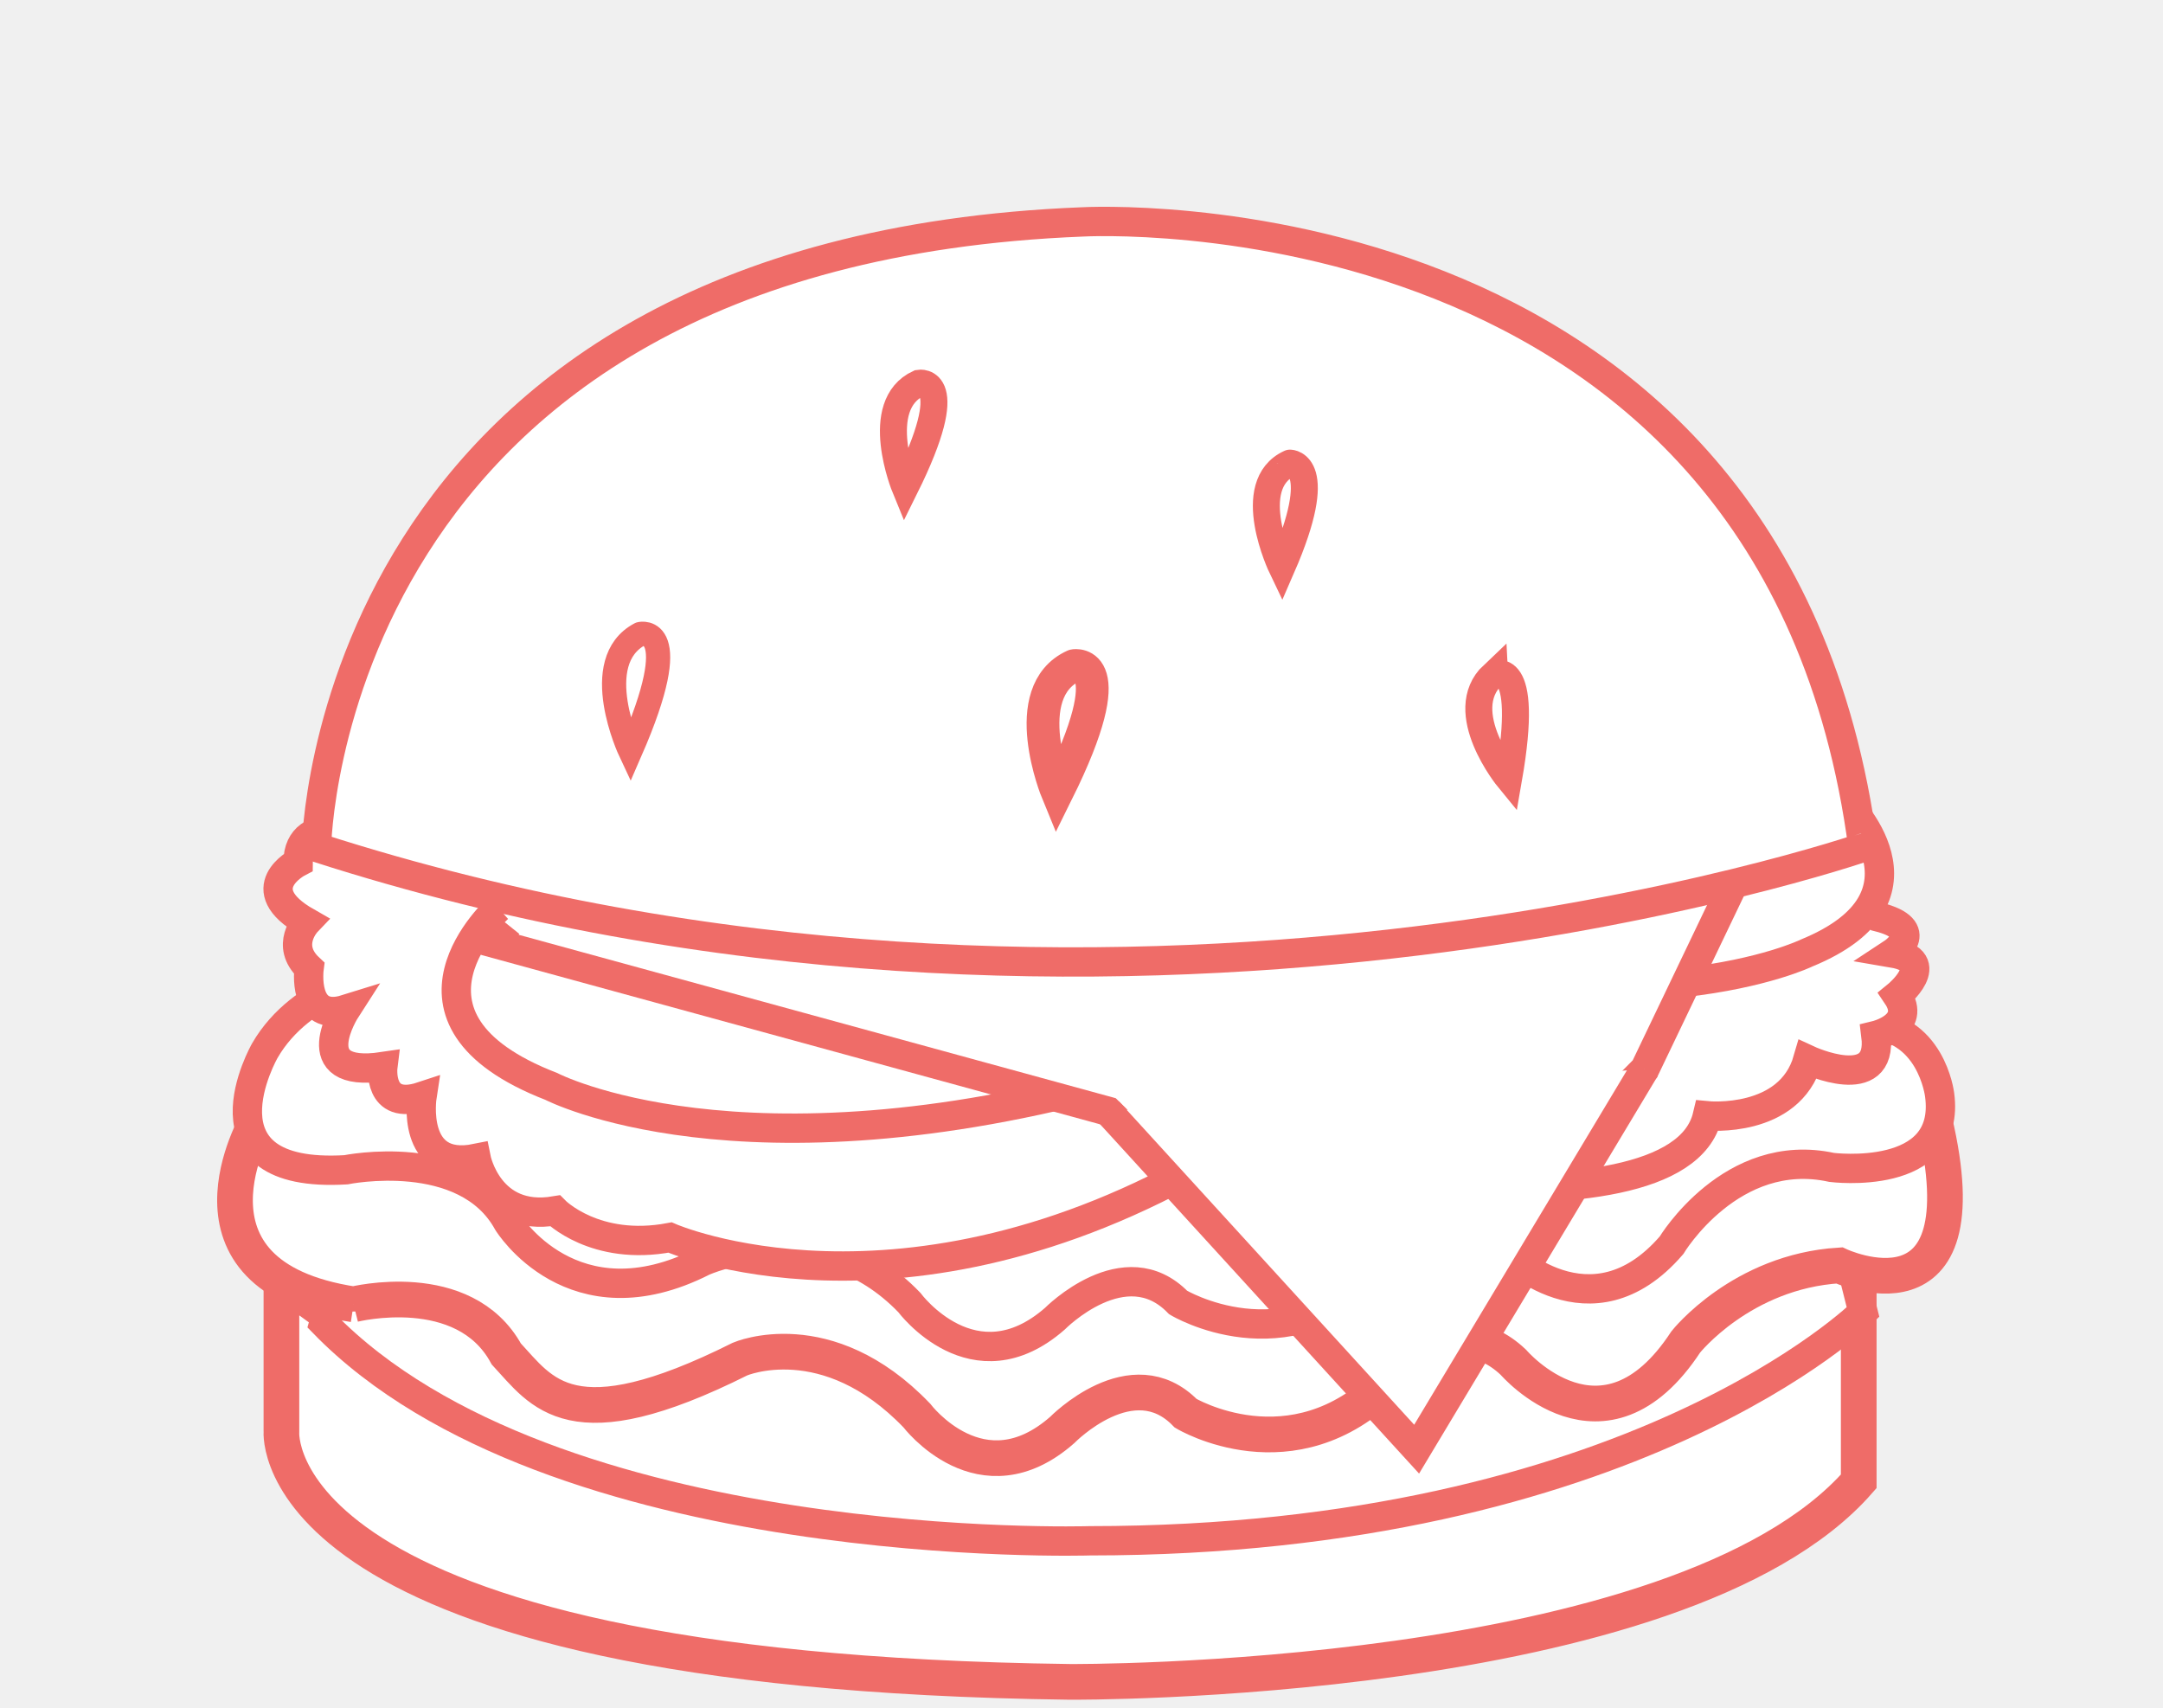
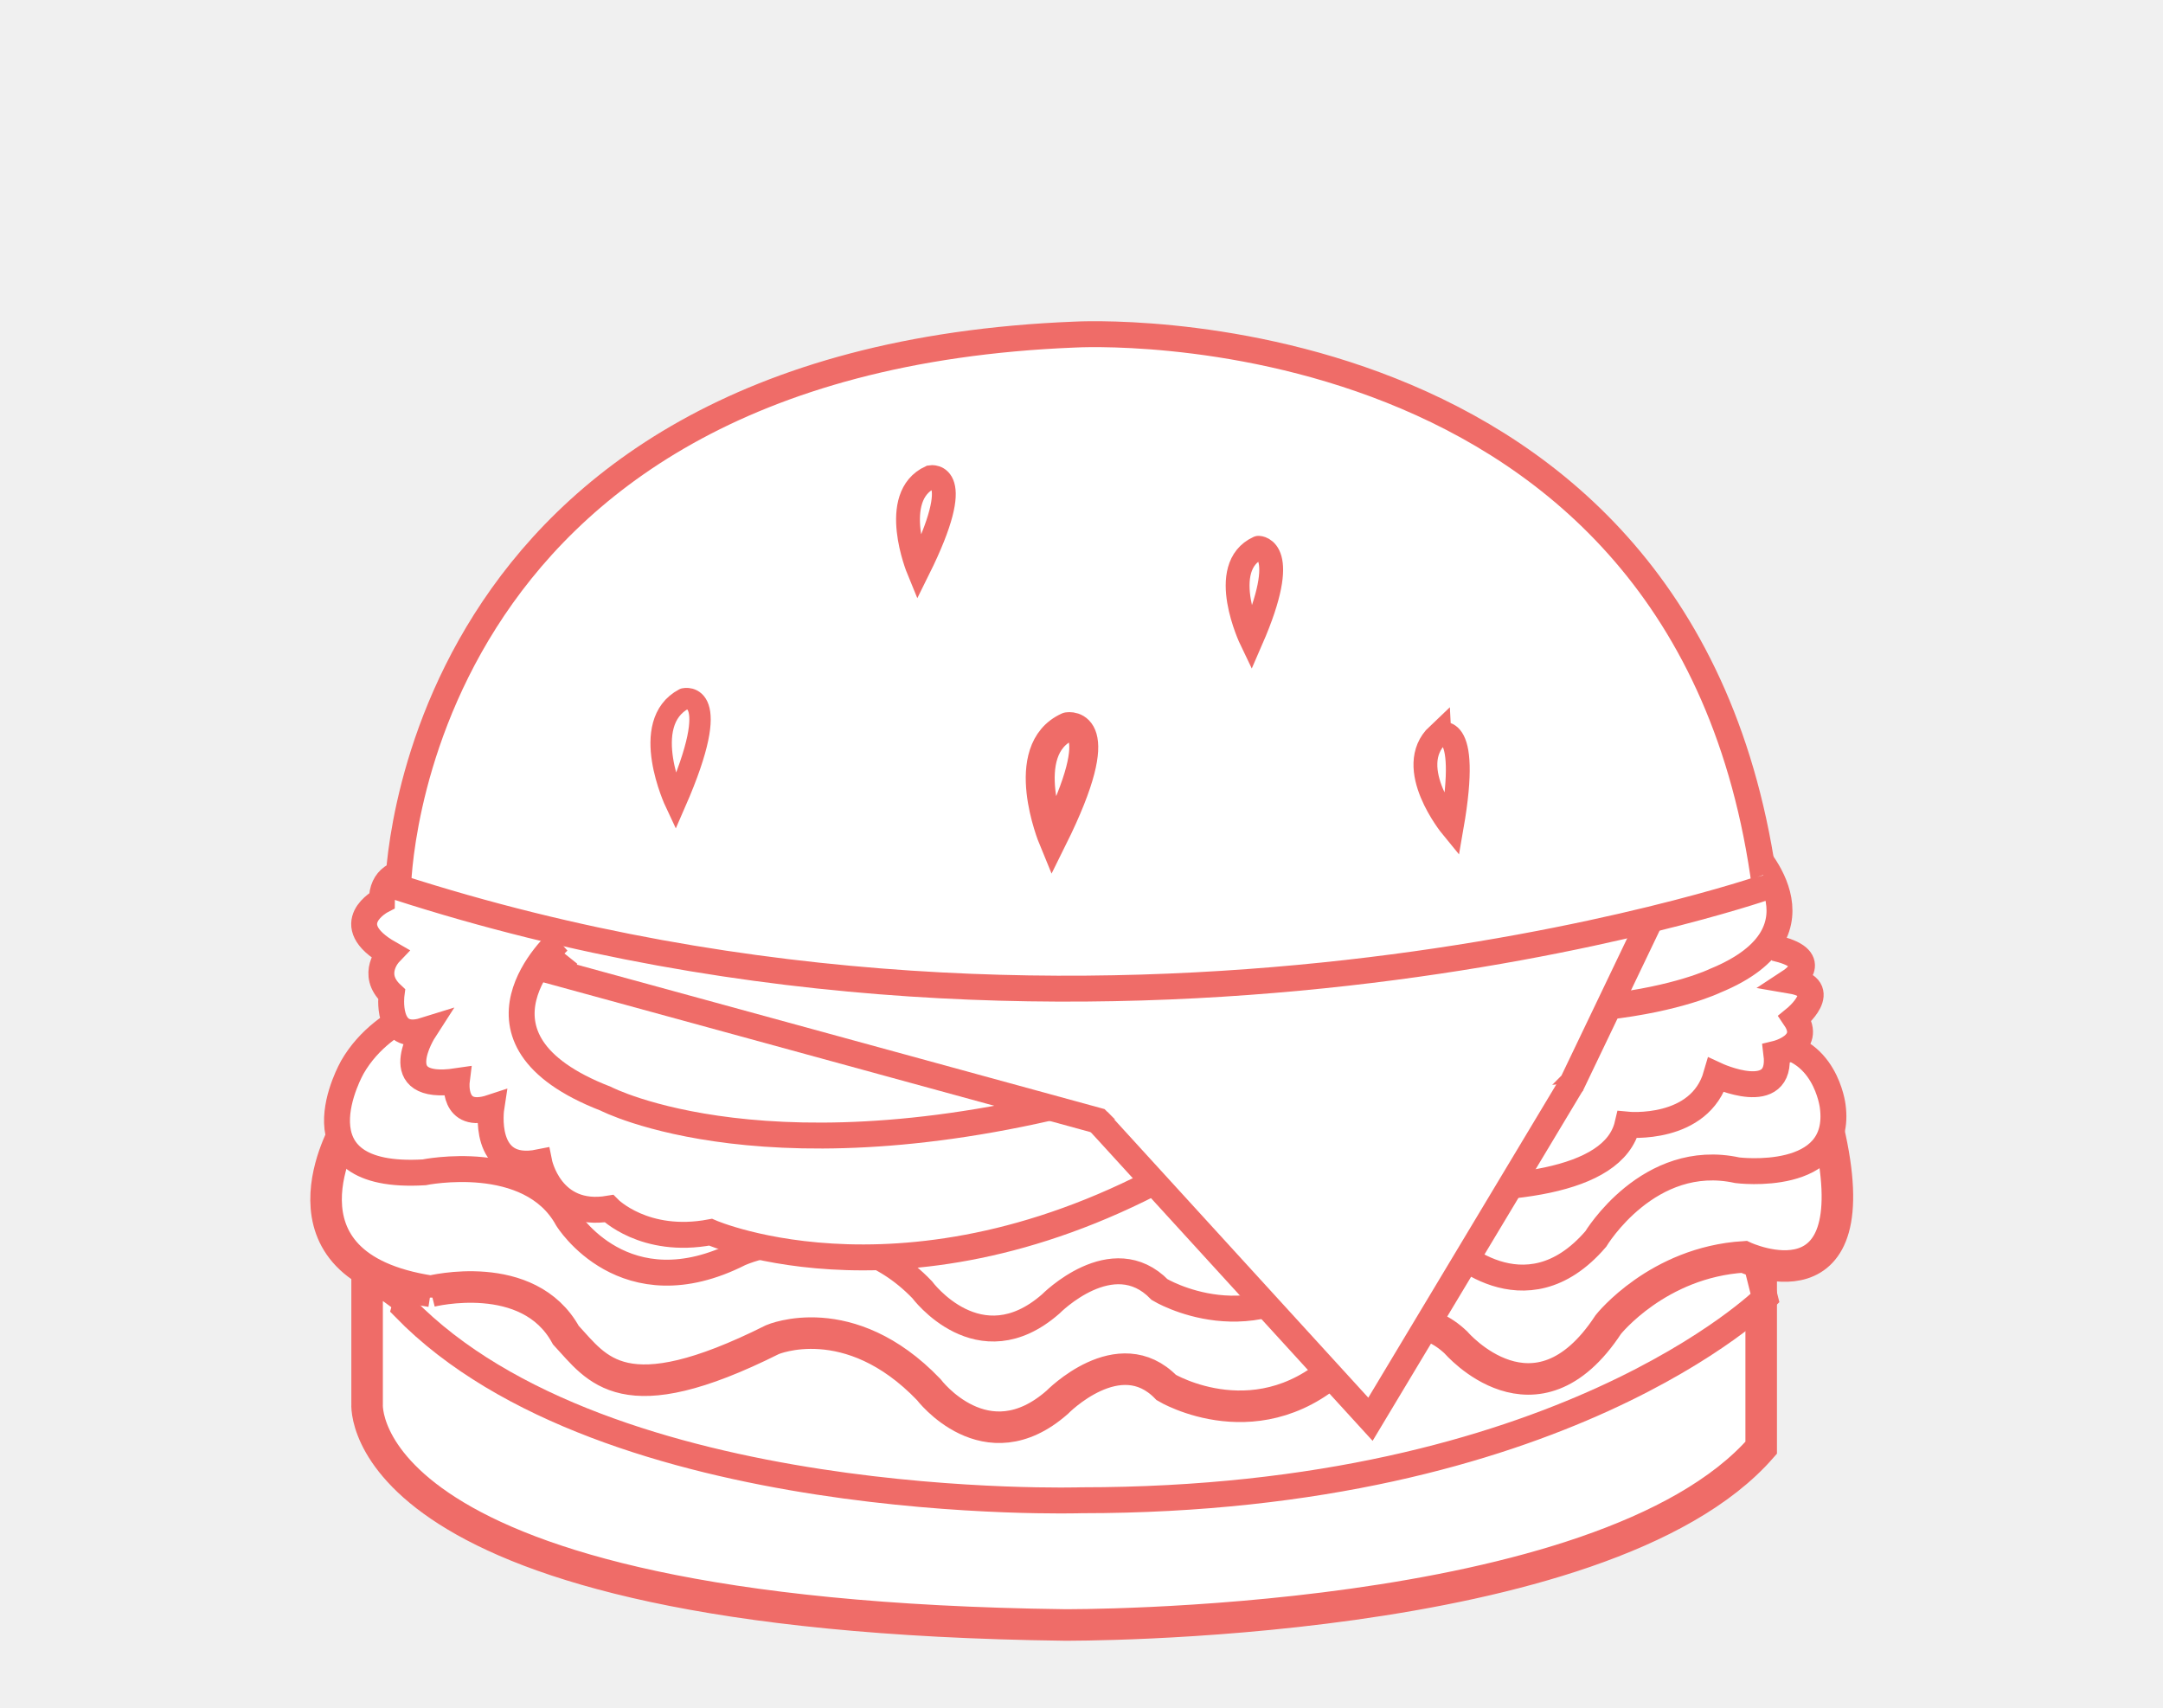
<svg xmlns="http://www.w3.org/2000/svg" version="1.1" id="Layer_1" x="0px" y="0px" width="380px" height="300px" viewBox="0 0 380 300" enable-background="new 0 0 380 300" xml:space="preserve">
-   <path fill="#FFFFFF" stroke="#EF6C68" stroke-width="6.269" stroke-miterlimit="10" d="M49.442,224.237v27.264  c0,0-3.49,42.155,138.537,43.957c0,0,107.073,0.767,138.565-35.223v-29.732c0,0-47.534,28.208-138.565,28.208  C187.98,258.71,80.935,255.828,49.442,224.237z" />
-   <path fill="#FFFFFF" stroke="#EF6C68" stroke-width="5.152" stroke-miterlimit="10" d="M324.732,220.258l2.57,10.244  c0,0-40.543,40.172-135.861,40.172c0,0-94.446,2.966-134.547-38.216l1.288-4.529L324.732,220.258z" />
-   <path fill="#FFFFFF" stroke="#EF6C68" stroke-width="6.269" stroke-miterlimit="10" d="M62.112,229.139  c0,0,19.395-4.878,26.835,8.71c6.288,6.749,11.29,15.807,41.069,0.897c0,0,15.223-6.572,31.048,9.915c0,0,11.338,15.021,25.54,2.556  c0,0,12.311-12.624,21.699-2.945c0,0,18.756,11.254,35.338-5.35c0,0,11.226-14.048,22.235-3.603c0,0,15.815,18.471,30.288-3.585  c0,0,9.796-12.358,26.961-13.434c0,0,25.521,11.964,16.729-25.461H45.242C45.242,196.838,29.068,224.084,62.112,229.139" />
-   <path fill="#FFFFFF" stroke="#EF6C68" stroke-width="5.152" stroke-miterlimit="10" d="M67.261,170.892  c0,0-14.252,2.421-20.736,13.678c0,0-12.914,22.537,14.238,20.927c0,0,21.033-4.306,28.461,9.24c0,0,11.344,18.513,34.321,6.845  c0,0,20.361-9.242,36.209,7.228c0,0,11.313,15.306,25.563,2.856c0,0,12.299-12.487,21.659-2.856c0,0,18.778,11.35,35.329-5.279  c0,0,11.226-14.007,22.256-3.561c0,0,14.876,15.287,29.095-1.212c0,0,10.524-17.525,28.144-13.676c0,0,21.057,2.688,18.955-12.771  c0,0-1.47-12.359-13.145-12.359" />
-   <path fill="#FFFFFF" stroke="#EF6C68" stroke-width="5.152" stroke-miterlimit="10" d="M126.107,170.496L65.31,146.551  c0,0-12.945-4.202-12.945,4.945c0,0-8.828,4.595,1.509,10.49c0,0-3.879,4.062,0.428,8.091c0,0-1.293,9.654,6.472,7.232  c0,0-7.872,12.205,6.487,10.068c0,0-0.98,7.83,6.877,5.232c0,0-2.043,13.227,9.507,10.888c0,0,2.208,11.172,13.864,9.212  c0,0,7.033,7.169,20.196,4.688c0,0,40.767,17.873,95.311-13.9c0,0,81.447,15.86,86.944-7.476c0,0,14.404,1.405,17.645-9.851  c0,0,13.269,6.177,11.958-4.268c0,0,7.28-1.753,3.731-7.009c0,0,7.458-6.071-0.797-7.476c0,0,6.294-4.135-2.604-6.354l-4.365-3.521" />
-   <path fill="#FFFFFF" stroke="#EF6C68" stroke-width="5.152" stroke-miterlimit="10" d="M87.549,159.507  c0,0-21.713,19.345,9.312,31.351c0,0,33.222,17.33,100.419-1.296" />
-   <path fill="#FFFFFF" stroke="#EF6C68" stroke-width="5.152" stroke-miterlimit="10" d="M323.972,140.676  c0,0,17.667,16.798-6.591,26.744c0,0-29.335,14.331-86.036-1.389" />
-   <polyline fill="#FFFFFF" stroke="#EF6C68" stroke-width="5.152" stroke-miterlimit="10" points="89.224,162.447 86.651,165.661   194.688,195.232 238.538,238.485 288.972,187.78 304.179,156.026 " />
-   <polyline fill="#FFFFFF" stroke="#EF6C68" stroke-width="5.152" stroke-miterlimit="10" points="194.688,195.232 248.877,254.577   288.972,187.78 " />
-   <path fill="#FFFFFF" stroke="#EF6C68" stroke-width="5.152" stroke-miterlimit="10" d="M56.945,196.661" />
-   <path fill="#FFFFFF" stroke="#EF6C68" stroke-width="5.152" stroke-miterlimit="10" d="M55.602,148.861  c0,0,1.343-104.591,134.551-109.878c0,0,121.744-7.007,137.148,109.878C327.302,148.861,196.188,194.156,55.602,148.861z" />
-   <path fill="#FFFFFF" stroke="#EF6C68" stroke-width="4.25" stroke-miterlimit="10" d="M110.73,131.991  c0,0-7.435-15.783,1.739-20.612C112.47,111.378,120.601,109.387,110.73,131.991z" />
-   <path fill="#FFFFFF" stroke="#EF6C68" stroke-width="4.739" stroke-miterlimit="10" d="M159.01,85.643  c0,0-5.958-14.483,2.428-18.323C161.438,67.32,168.764,65.984,159.01,85.643z" />
-   <path fill="#FFFFFF" stroke="#EF6C68" stroke-width="4.739" stroke-miterlimit="10" d="M225.182,99.667  c0,0-6.963-14.486,1.446-18.31C226.628,81.353,233.165,81.342,225.182,99.667z" />
-   <path fill="#FFFFFF" stroke="#EF6C68" stroke-width="5.755" stroke-miterlimit="10" d="M185.735,139.16  c0,0-7.255-17.585,2.955-22.229C188.69,116.93,197.58,115.285,185.735,139.16z" />
-   <path fill="#FFFFFF" stroke="#EF6C68" stroke-width="4.739" stroke-miterlimit="10" d="M265.032,136.803  c0,0-9.651-11.752-2.738-18.263C262.294,118.541,268.882,114.731,265.032,136.803z" />
+   <path fill="#FFFFFF" stroke="#EF6C68" stroke-width="5.541" stroke-miterlimit="10" d="M64.494,222.51v24.098  c0,0-3.084,37.258,122.445,38.851c0,0,94.636,0.678,122.47-31.132v-26.278c0,0-42.013,24.932-122.47,24.932  C186.94,252.979,92.329,250.432,64.494,222.51z" />
+   <path fill="#FFFFFF" stroke="#EF6C68" stroke-width="4.553" stroke-miterlimit="10" d="M307.809,218.993l2.271,9.054  c0,0-35.834,35.506-120.08,35.506c0,0-83.476,2.622-118.918-33.776l1.138-4.003L307.809,218.993z" />
+   <path fill="#FFFFFF" stroke="#EF6C68" stroke-width="5.541" stroke-miterlimit="10" d="M75.692,226.842  c0,0,17.142-4.31,23.718,7.699c5.558,5.965,9.979,13.971,36.299,0.793c0,0,13.454-5.81,27.441,8.763c0,0,10.021,13.276,22.573,2.259  c0,0,10.881-11.157,19.178-2.603c0,0,16.577,9.946,31.233-4.729c0,0,9.923-12.416,19.652-3.185c0,0,13.979,16.326,26.771-3.168  c0,0,8.657-10.923,23.829-11.874c0,0,22.557,10.574,14.785-22.504H60.782C60.782,198.293,46.487,222.375,75.692,226.842" />
+   <path fill="#FFFFFF" stroke="#EF6C68" stroke-width="4.553" stroke-miterlimit="10" d="M80.244,175.361  c0,0-12.597,2.14-18.328,12.09c0,0-11.414,19.919,12.584,18.495c0,0,18.59-3.805,25.155,8.167c0,0,10.026,16.362,30.334,6.05  c0,0,17.996-8.168,32.003,6.389c0,0,9.999,13.528,22.594,2.524c0,0,10.871-11.036,19.144-2.524c0,0,16.596,10.032,31.225-4.666  c0,0,9.922-12.38,19.671-3.146c0,0,13.148,13.511,25.716-1.072c0,0,9.301-15.489,24.874-12.087c0,0,18.612,2.375,16.754-11.288  c0,0-1.299-10.923-11.618-10.923" />
+   <path fill="#FFFFFF" stroke="#EF6C68" stroke-width="4.553" stroke-miterlimit="10" d="M132.254,175.012L78.52,153.848  c0,0-11.441-3.714-11.441,4.371c0,0-7.803,4.061,1.333,9.271c0,0-3.428,3.59,0.378,7.15c0,0-1.143,8.532,5.721,6.392  c0,0-6.958,10.788,5.733,8.899c0,0-0.866,6.92,6.078,4.624c0,0-1.806,11.69,8.403,9.623c0,0,1.952,9.875,12.253,8.143  c0,0,6.216,6.336,17.85,4.143c0,0,36.032,15.797,84.24-12.285c0,0,71.986,14.019,76.845-6.606c0,0,12.731,1.241,15.596-8.708  c0,0,11.728,5.461,10.568-3.771c0,0,6.435-1.55,3.298-6.195c0,0,6.592-5.365-0.704-6.607c0,0,5.562-3.654-2.302-5.616l-3.857-3.112" />
+   <path fill="#FFFFFF" stroke="#EF6C68" stroke-width="4.553" stroke-miterlimit="10" d="M98.175,165.299  c0,0-19.191,17.098,8.23,27.709c0,0,29.363,15.316,88.755-1.145" />
+   <path fill="#FFFFFF" stroke="#EF6C68" stroke-width="4.553" stroke-miterlimit="10" d="M307.136,148.655  c0,0,15.615,14.847-5.825,23.638c0,0-25.928,12.666-76.043-1.228" />
+   <polyline fill="#FFFFFF" stroke="#EF6C68" stroke-width="4.553" stroke-miterlimit="10" points="99.656,167.897 97.381,170.738   192.869,196.874 231.626,235.103 276.202,190.287 289.643,162.222 " />
+   <polyline fill="#FFFFFF" stroke="#EF6C68" stroke-width="4.553" stroke-miterlimit="10" points="192.869,196.874 240.764,249.326   276.202,190.287 " />
+   <path fill="#FFFFFF" stroke="#EF6C68" stroke-width="4.553" stroke-miterlimit="10" d="M71.125,198.137" />
+   <path fill="#FFFFFF" stroke="#EF6C68" stroke-width="4.553" stroke-miterlimit="10" d="M69.939,155.89  c0,0,1.187-92.442,118.922-97.115c0,0,107.603-6.193,121.217,97.115C310.079,155.89,194.194,195.923,69.939,155.89z" />
+   <path fill="#FFFFFF" stroke="#EF6C68" stroke-width="3.757" stroke-miterlimit="10" d="M118.664,140.979  c0,0-6.572-13.95,1.537-18.218C120.202,122.76,127.388,121,118.664,140.979z" />
+   <path fill="#FFFFFF" stroke="#EF6C68" stroke-width="4.188" stroke-miterlimit="10" d="M161.335,100.015  c0,0-5.266-12.801,2.146-16.195C163.481,83.82,169.957,82.639,161.335,100.015z" />
+   <path fill="#FFFFFF" stroke="#EF6C68" stroke-width="4.188" stroke-miterlimit="10" d="M219.82,112.41  c0,0-6.153-12.803,1.278-16.184C221.099,96.223,226.877,96.213,219.82,112.41z" />
+   <path fill="#FFFFFF" stroke="#EF6C68" stroke-width="5.086" stroke-miterlimit="10" d="M184.956,147.315  c0,0-6.412-15.542,2.612-19.647C187.568,127.667,195.426,126.213,184.956,147.315z" />
+   <path fill="#FFFFFF" stroke="#EF6C68" stroke-width="4.188" stroke-miterlimit="10" d="M255.043,145.231  c0,0-8.531-10.387-2.421-16.141C252.622,129.091,258.445,125.724,255.043,145.231z" />
</svg>
